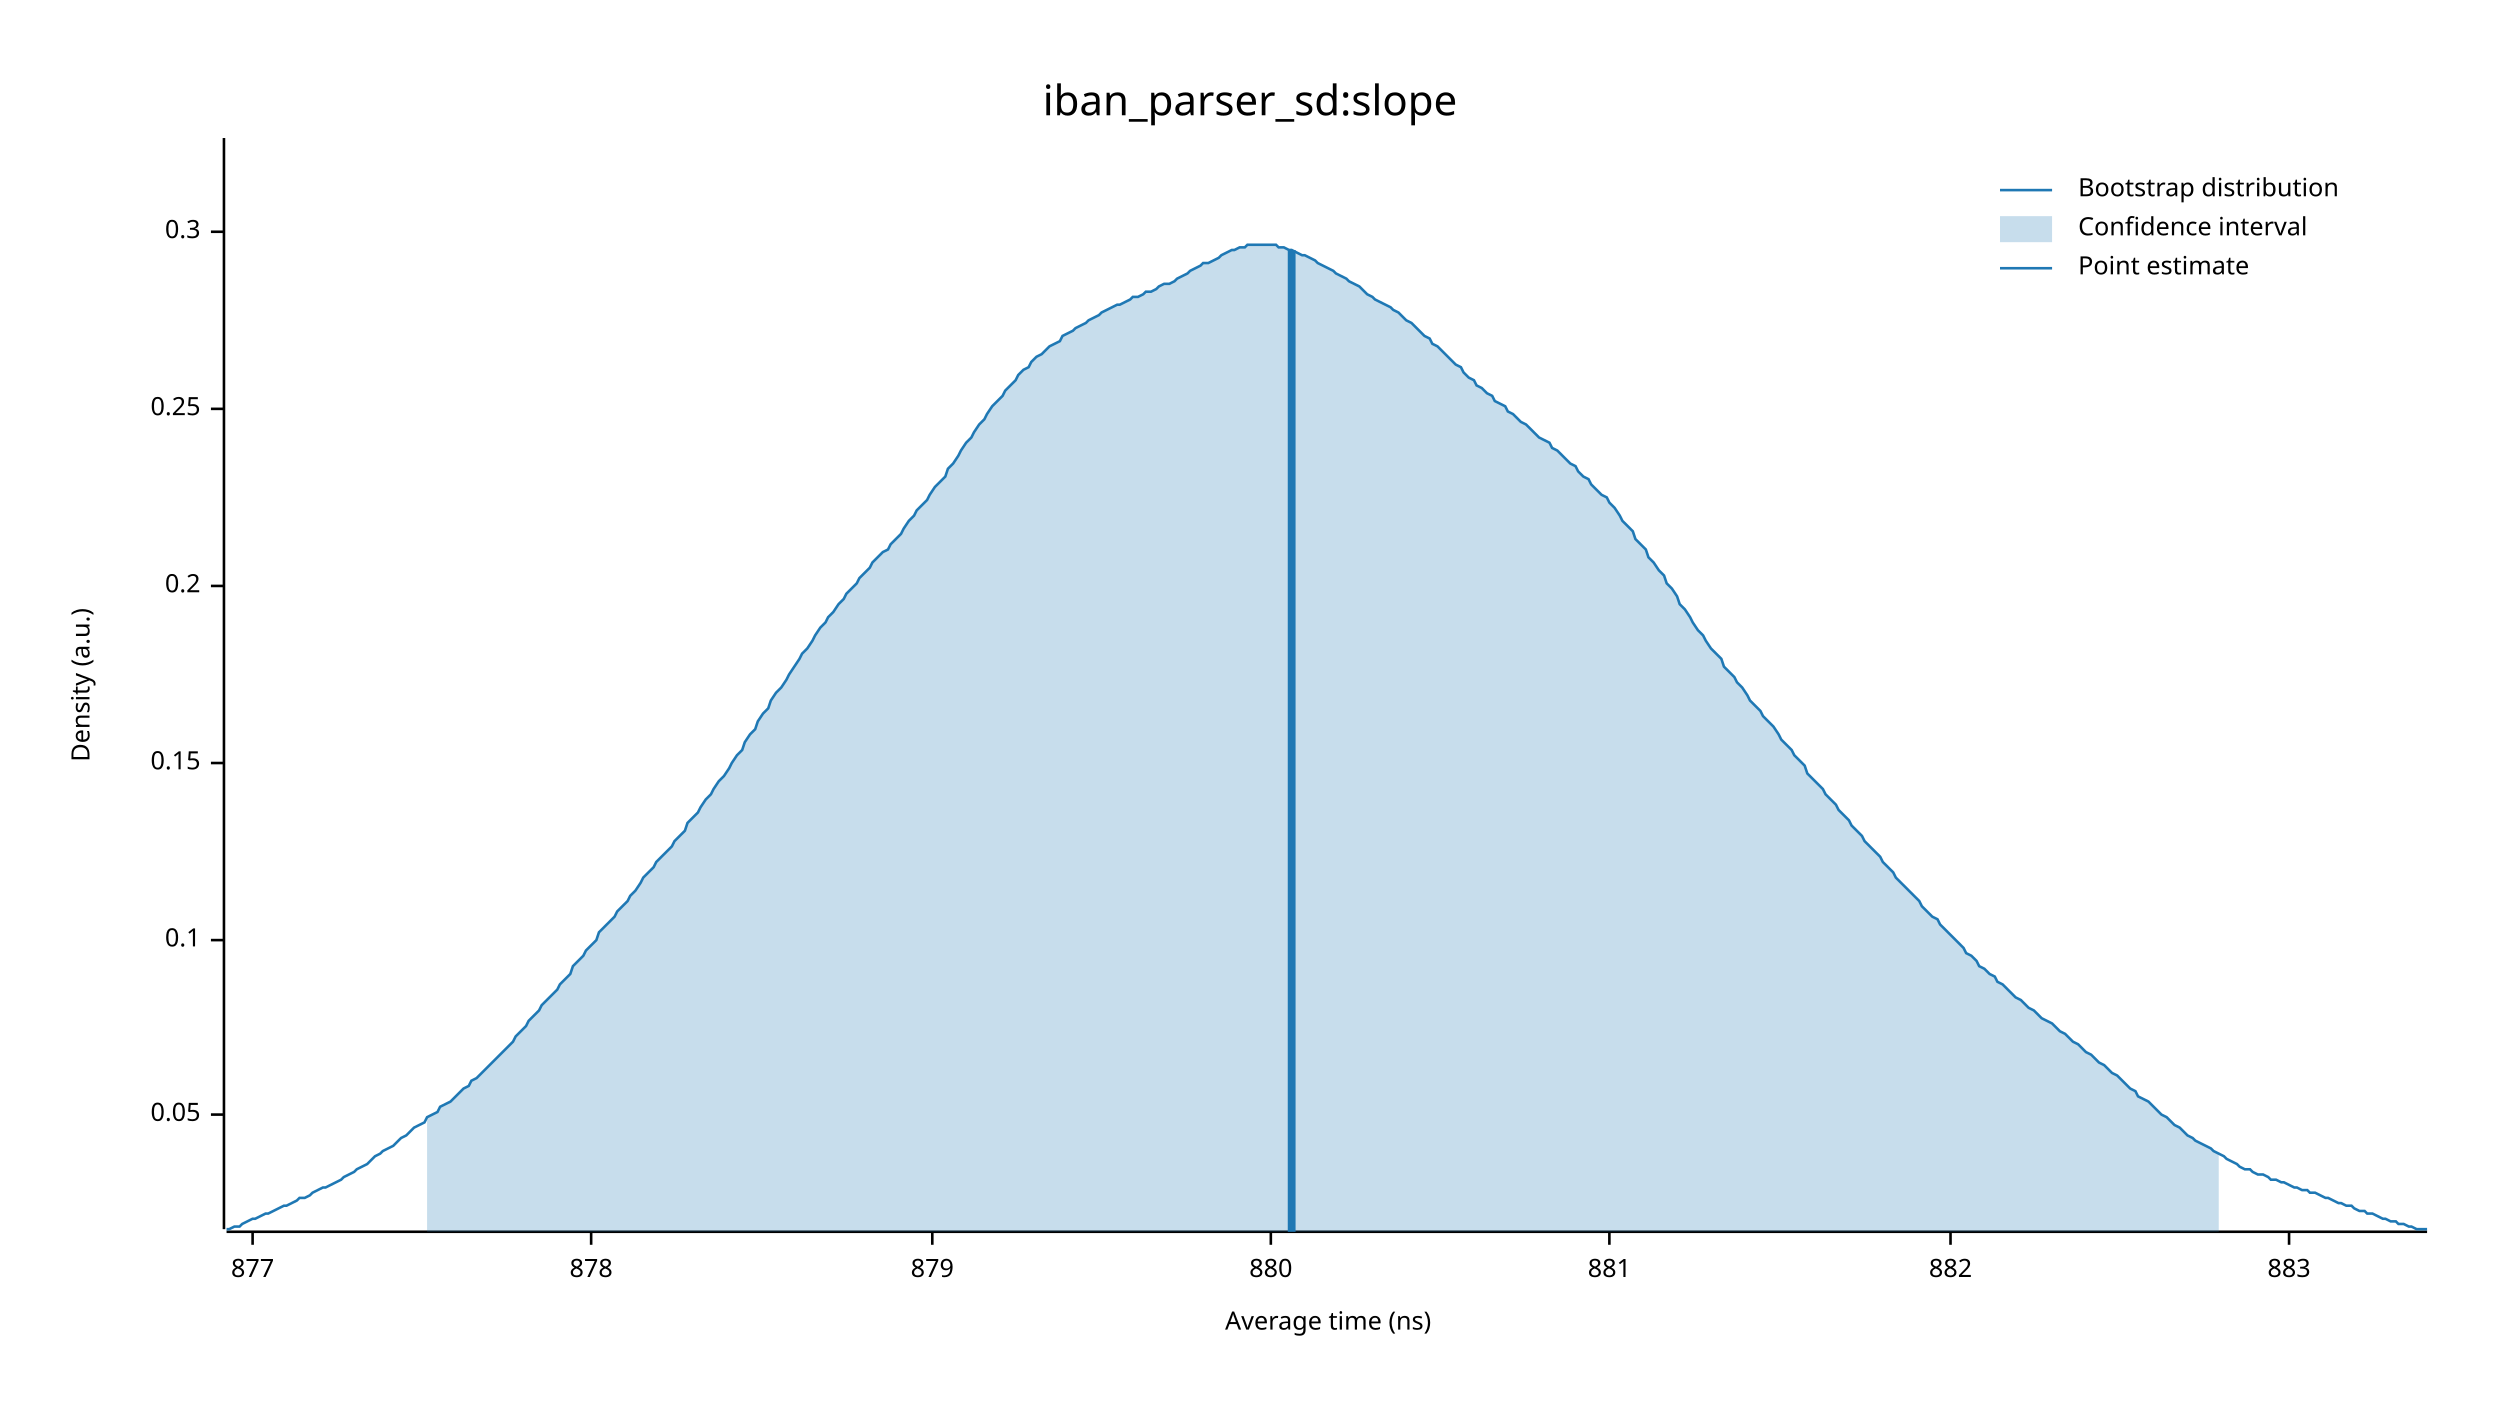
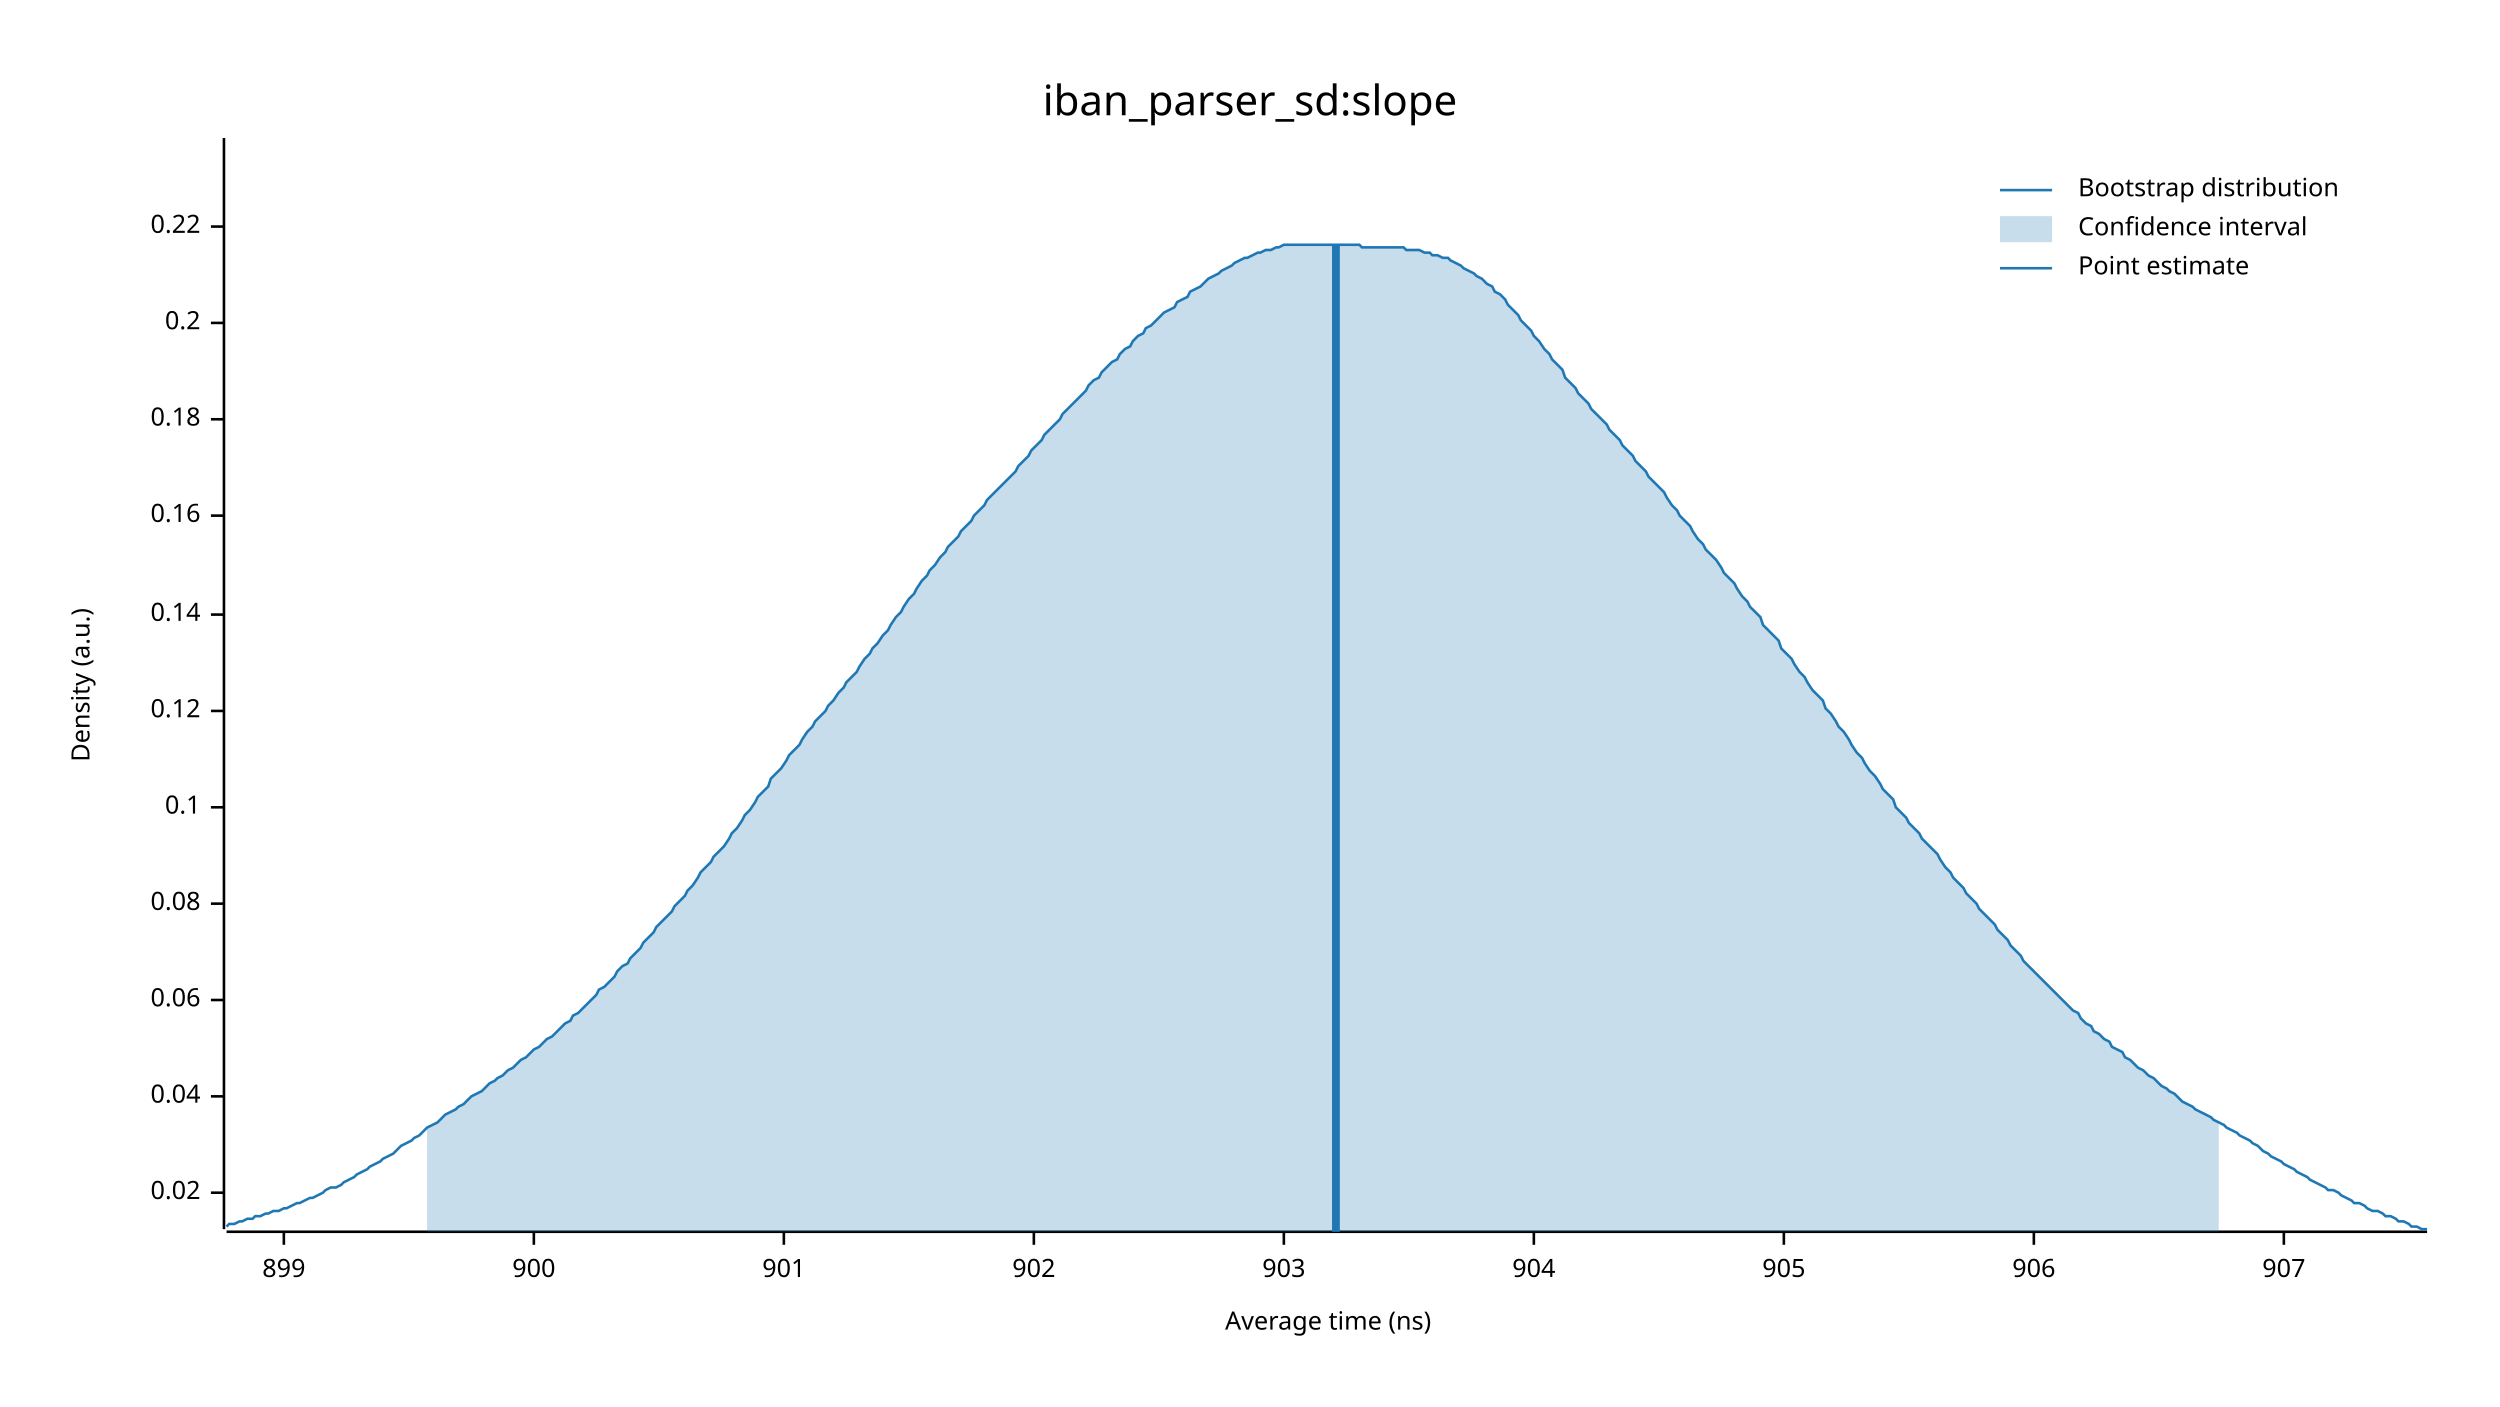
<svg xmlns="http://www.w3.org/2000/svg" width="960" height="540" viewBox="0 0 960 540">
  <text x="480" y="32" dy="0.76em" text-anchor="middle" font-family="sans-serif" font-size="16.129" opacity="1" fill="#000000">
iban_parser_sd:slope
</text>
  <text x="27" y="263" dy="0.76em" text-anchor="middle" font-family="sans-serif" font-size="9.677" opacity="1" fill="#000000" transform="rotate(270, 27, 263)">
Density (a.u.)
</text>
  <text x="510" y="513" dy="-0.5ex" text-anchor="middle" font-family="sans-serif" font-size="9.677" opacity="1" fill="#000000">
Average time (ns)
</text>
  <polyline fill="none" opacity="1" stroke="#000000" stroke-width="1" points="86,53 86,472 " />
-   <text x="77" y="428" dy="0.5ex" text-anchor="end" font-family="sans-serif" font-size="9.677" opacity="1" fill="#000000">
- 0.05
+   <text x="77" y="458" dy="0.5ex" text-anchor="end" font-family="sans-serif" font-size="9.677" opacity="1" fill="#000000">
+ 0.02
</text>
-   <polyline fill="none" opacity="1" stroke="#000000" stroke-width="1" points="81,428 86,428 " />
-   <text x="77" y="361" dy="0.5ex" text-anchor="end" font-family="sans-serif" font-size="9.677" opacity="1" fill="#000000">
+   <polyline fill="none" opacity="1" stroke="#000000" stroke-width="1" points="81,458 86,458 " />
+   <text x="77" y="421" dy="0.5ex" text-anchor="end" font-family="sans-serif" font-size="9.677" opacity="1" fill="#000000">
+ 0.04
+ </text>
+   <polyline fill="none" opacity="1" stroke="#000000" stroke-width="1" points="81,421 86,421 " />
+   <text x="77" y="384" dy="0.5ex" text-anchor="end" font-family="sans-serif" font-size="9.677" opacity="1" fill="#000000">
+ 0.06
+ </text>
+   <polyline fill="none" opacity="1" stroke="#000000" stroke-width="1" points="81,384 86,384 " />
+   <text x="77" y="347" dy="0.5ex" text-anchor="end" font-family="sans-serif" font-size="9.677" opacity="1" fill="#000000">
+ 0.08
+ </text>
+   <polyline fill="none" opacity="1" stroke="#000000" stroke-width="1" points="81,347 86,347 " />
+   <text x="77" y="310" dy="0.5ex" text-anchor="end" font-family="sans-serif" font-size="9.677" opacity="1" fill="#000000">
0.1
</text>
-   <polyline fill="none" opacity="1" stroke="#000000" stroke-width="1" points="81,361 86,361 " />
-   <text x="77" y="293" dy="0.5ex" text-anchor="end" font-family="sans-serif" font-size="9.677" opacity="1" fill="#000000">
- 0.15
+   <polyline fill="none" opacity="1" stroke="#000000" stroke-width="1" points="81,310 86,310 " />
+   <text x="77" y="273" dy="0.5ex" text-anchor="end" font-family="sans-serif" font-size="9.677" opacity="1" fill="#000000">
+ 0.12
</text>
-   <polyline fill="none" opacity="1" stroke="#000000" stroke-width="1" points="81,293 86,293 " />
-   <text x="77" y="225" dy="0.5ex" text-anchor="end" font-family="sans-serif" font-size="9.677" opacity="1" fill="#000000">
+   <polyline fill="none" opacity="1" stroke="#000000" stroke-width="1" points="81,273 86,273 " />
+   <text x="77" y="236" dy="0.5ex" text-anchor="end" font-family="sans-serif" font-size="9.677" opacity="1" fill="#000000">
+ 0.14
+ </text>
+   <polyline fill="none" opacity="1" stroke="#000000" stroke-width="1" points="81,236 86,236 " />
+   <text x="77" y="198" dy="0.5ex" text-anchor="end" font-family="sans-serif" font-size="9.677" opacity="1" fill="#000000">
+ 0.16
+ </text>
+   <polyline fill="none" opacity="1" stroke="#000000" stroke-width="1" points="81,198 86,198 " />
+   <text x="77" y="161" dy="0.5ex" text-anchor="end" font-family="sans-serif" font-size="9.677" opacity="1" fill="#000000">
+ 0.18
+ </text>
+   <polyline fill="none" opacity="1" stroke="#000000" stroke-width="1" points="81,161 86,161 " />
+   <text x="77" y="124" dy="0.5ex" text-anchor="end" font-family="sans-serif" font-size="9.677" opacity="1" fill="#000000">
0.2
</text>
-   <polyline fill="none" opacity="1" stroke="#000000" stroke-width="1" points="81,225 86,225 " />
-   <text x="77" y="157" dy="0.5ex" text-anchor="end" font-family="sans-serif" font-size="9.677" opacity="1" fill="#000000">
- 0.25
+   <polyline fill="none" opacity="1" stroke="#000000" stroke-width="1" points="81,124 86,124 " />
+   <text x="77" y="87" dy="0.5ex" text-anchor="end" font-family="sans-serif" font-size="9.677" opacity="1" fill="#000000">
+ 0.22
</text>
-   <polyline fill="none" opacity="1" stroke="#000000" stroke-width="1" points="81,157 86,157 " />
-   <text x="77" y="89" dy="0.5ex" text-anchor="end" font-family="sans-serif" font-size="9.677" opacity="1" fill="#000000">
- 0.3
+   <polyline fill="none" opacity="1" stroke="#000000" stroke-width="1" points="81,87 86,87 " />
+   <polyline fill="none" opacity="1" stroke="#000000" stroke-width="1" points="87,473 932,473 " />
+   <text x="109" y="483" dy="0.76em" text-anchor="middle" font-family="sans-serif" font-size="9.677" opacity="1" fill="#000000">
+ 899
</text>
-   <polyline fill="none" opacity="1" stroke="#000000" stroke-width="1" points="81,89 86,89 " />
-   <polyline fill="none" opacity="1" stroke="#000000" stroke-width="1" points="87,473 932,473 " />
-   <text x="97" y="483" dy="0.76em" text-anchor="middle" font-family="sans-serif" font-size="9.677" opacity="1" fill="#000000">
- 877
+   <polyline fill="none" opacity="1" stroke="#000000" stroke-width="1" points="109,473 109,478 " />
+   <text x="205" y="483" dy="0.76em" text-anchor="middle" font-family="sans-serif" font-size="9.677" opacity="1" fill="#000000">
+ 900
</text>
-   <polyline fill="none" opacity="1" stroke="#000000" stroke-width="1" points="97,473 97,478 " />
-   <text x="227" y="483" dy="0.76em" text-anchor="middle" font-family="sans-serif" font-size="9.677" opacity="1" fill="#000000">
- 878
+   <polyline fill="none" opacity="1" stroke="#000000" stroke-width="1" points="205,473 205,478 " />
+   <text x="301" y="483" dy="0.76em" text-anchor="middle" font-family="sans-serif" font-size="9.677" opacity="1" fill="#000000">
+ 901
</text>
-   <polyline fill="none" opacity="1" stroke="#000000" stroke-width="1" points="227,473 227,478 " />
-   <text x="358" y="483" dy="0.76em" text-anchor="middle" font-family="sans-serif" font-size="9.677" opacity="1" fill="#000000">
- 879
+   <polyline fill="none" opacity="1" stroke="#000000" stroke-width="1" points="301,473 301,478 " />
+   <text x="397" y="483" dy="0.76em" text-anchor="middle" font-family="sans-serif" font-size="9.677" opacity="1" fill="#000000">
+ 902
</text>
-   <polyline fill="none" opacity="1" stroke="#000000" stroke-width="1" points="358,473 358,478 " />
-   <text x="488" y="483" dy="0.76em" text-anchor="middle" font-family="sans-serif" font-size="9.677" opacity="1" fill="#000000">
- 880
+   <polyline fill="none" opacity="1" stroke="#000000" stroke-width="1" points="397,473 397,478 " />
+   <text x="493" y="483" dy="0.76em" text-anchor="middle" font-family="sans-serif" font-size="9.677" opacity="1" fill="#000000">
+ 903
</text>
-   <polyline fill="none" opacity="1" stroke="#000000" stroke-width="1" points="488,473 488,478 " />
-   <text x="618" y="483" dy="0.76em" text-anchor="middle" font-family="sans-serif" font-size="9.677" opacity="1" fill="#000000">
- 881
+   <polyline fill="none" opacity="1" stroke="#000000" stroke-width="1" points="493,473 493,478 " />
+   <text x="589" y="483" dy="0.76em" text-anchor="middle" font-family="sans-serif" font-size="9.677" opacity="1" fill="#000000">
+ 904
</text>
-   <polyline fill="none" opacity="1" stroke="#000000" stroke-width="1" points="618,473 618,478 " />
-   <text x="749" y="483" dy="0.76em" text-anchor="middle" font-family="sans-serif" font-size="9.677" opacity="1" fill="#000000">
- 882
+   <polyline fill="none" opacity="1" stroke="#000000" stroke-width="1" points="589,473 589,478 " />
+   <text x="685" y="483" dy="0.76em" text-anchor="middle" font-family="sans-serif" font-size="9.677" opacity="1" fill="#000000">
+ 905
</text>
-   <polyline fill="none" opacity="1" stroke="#000000" stroke-width="1" points="749,473 749,478 " />
-   <text x="879" y="483" dy="0.76em" text-anchor="middle" font-family="sans-serif" font-size="9.677" opacity="1" fill="#000000">
- 883
+   <polyline fill="none" opacity="1" stroke="#000000" stroke-width="1" points="685,473 685,478 " />
+   <text x="781" y="483" dy="0.76em" text-anchor="middle" font-family="sans-serif" font-size="9.677" opacity="1" fill="#000000">
+ 906
</text>
-   <polyline fill="none" opacity="1" stroke="#000000" stroke-width="1" points="879,473 879,478 " />
-   <polyline fill="none" opacity="1" stroke="#1F78B4" stroke-width="1" points="87,472 88,472 90,471 92,471 93,470 95,469 97,468 98,468 100,467 102,466 103,466 105,465 107,464 109,463 110,463 112,462 114,461 115,460 117,460 119,459 120,458 122,457 124,456 125,456 127,455 129,454 131,453 132,452 134,451 136,450 137,449 139,448 141,447 142,446 144,444 146,443 147,442 149,441 151,440 153,438 154,437 156,436 158,434 159,433 161,432 163,431 164,429 166,428 168,427 169,425 171,424 173,423 175,421 176,420 178,418 180,417 181,415 183,414 185,412 186,411 188,409 190,407 191,406 193,404 195,402 197,400 198,398 200,396 202,394 203,392 205,390 207,388 208,386 210,384 212,382 214,380 215,378 217,376 219,374 220,371 222,369 224,367 225,365 227,363 229,361 230,358 232,356 234,354 236,352 237,350 239,348 241,346 242,344 244,342 246,339 247,337 249,335 251,333 252,331 254,329 256,327 258,325 259,323 261,321 263,319 264,316 266,314 268,312 269,310 271,307 273,305 274,303 276,300 278,298 280,295 281,293 283,290 285,288 286,285 288,282 290,280 291,277 293,274 295,272 296,269 298,266 300,264 302,261 303,259 305,256 307,253 308,251 310,249 312,246 313,244 315,241 317,239 318,237 320,235 322,232 324,230 325,228 327,226 329,224 330,222 332,220 334,218 335,216 337,214 339,212 341,211 342,209 344,207 346,205 347,203 349,200 351,198 352,196 354,194 356,192 357,190 359,187 361,185 363,183 364,180 366,178 368,175 369,173 371,170 373,168 374,166 376,163 378,161 379,159 381,156 383,154 385,152 386,150 388,148 390,146 391,144 393,142 395,141 396,139 398,137 400,136 401,135 403,133 405,132 407,131 408,129 410,128 412,127 413,126 415,125 417,124 418,123 420,122 422,121 423,120 425,119 427,118 429,117 430,117 432,116 434,115 435,114 437,114 439,113 440,112 442,112 444,111 445,110 447,109 449,109 451,108 452,107 454,106 456,105 457,104 459,103 461,102 462,101 464,101 466,100 468,99 469,98 471,97 473,96 474,96 476,95 478,95 479,94 481,94 483,94 484,94 486,94 488,94 490,94 491,95 493,95 495,96 496,96 498,97 500,98 501,98 503,99 505,100 506,101 508,102 510,103 512,104 513,105 515,106 517,107 518,108 520,109 522,110 523,111 525,113 527,114 528,115 530,116 532,117 534,118 535,119 537,120 539,122 540,123 542,124 544,126 545,127 547,129 549,130 550,132 552,133 554,135 556,137 557,138 559,140 561,141 562,143 564,145 566,146 567,148 569,149 571,151 573,152 574,154 576,155 578,156 579,158 581,159 583,161 584,162 586,163 588,165 589,166 591,168 593,169 595,170 596,172 598,173 600,175 601,176 603,178 605,179 606,181 608,183 610,184 611,186 613,188 615,190 617,191 618,193 620,195 622,198 623,200 625,202 627,204 628,207 630,209 632,211 633,214 635,216 637,219 639,221 640,224 642,226 644,229 645,232 647,234 649,237 650,239 652,242 654,244 655,246 657,249 659,251 661,253 662,256 664,258 666,260 667,262 669,264 671,267 672,269 674,271 676,273 677,275 679,277 681,279 683,282 684,284 686,286 688,288 689,290 691,292 693,294 694,297 696,299 698,301 700,303 701,305 703,307 705,309 706,311 708,313 710,315 711,317 713,319 715,321 716,323 718,325 720,327 722,329 723,331 725,333 727,335 728,337 730,339 732,341 733,342 735,344 737,346 738,348 740,350 742,352 744,353 745,355 747,357 749,359 750,360 752,362 754,364 755,366 757,367 759,369 760,371 762,372 764,374 766,375 767,377 769,378 771,380 772,381 774,383 776,384 777,385 779,387 781,388 782,389 784,391 786,392 788,393 789,394 791,396 793,397 794,398 796,400 798,401 799,402 801,404 803,405 804,406 806,408 808,409 810,411 811,412 813,413 815,415 816,416 818,418 820,419 821,421 823,422 825,423 827,425 828,426 830,428 832,429 833,430 835,432 837,433 838,434 840,436 842,437 843,438 845,439 847,440 849,441 850,442 852,443 854,444 855,445 857,446 859,447 860,448 862,449 864,449 865,450 867,451 869,451 871,452 872,453 874,453 876,454 877,454 879,455 881,456 882,456 884,457 886,457 887,458 889,458 891,459 893,460 894,460 896,461 898,462 899,462 901,463 903,463 904,464 906,465 908,465 909,466 911,466 913,467 915,468 916,468 918,469 920,469 921,470 923,470 925,471 926,471 928,472 930,472 932,472 " />
-   <polygon opacity="0.25" fill="#1F78B4" points="164,429 166,428 168,427 169,425 171,424 173,423 175,421 176,420 178,418 180,417 181,415 183,414 185,412 186,411 188,409 190,407 191,406 193,404 195,402 197,400 198,398 200,396 202,394 203,392 205,390 207,388 208,386 210,384 212,382 214,380 215,378 217,376 219,374 220,371 222,369 224,367 225,365 227,363 229,361 230,358 232,356 234,354 236,352 237,350 239,348 241,346 242,344 244,342 246,339 247,337 249,335 251,333 252,331 254,329 256,327 258,325 259,323 261,321 263,319 264,316 266,314 268,312 269,310 271,307 273,305 274,303 276,300 278,298 280,295 281,293 283,290 285,288 286,285 288,282 290,280 291,277 293,274 295,272 296,269 298,266 300,264 302,261 303,259 305,256 307,253 308,251 310,249 312,246 313,244 315,241 317,239 318,237 320,235 322,232 324,230 325,228 327,226 329,224 330,222 332,220 334,218 335,216 337,214 339,212 341,211 342,209 344,207 346,205 347,203 349,200 351,198 352,196 354,194 356,192 357,190 359,187 361,185 363,183 364,180 366,178 368,175 369,173 371,170 373,168 374,166 376,163 378,161 379,159 381,156 383,154 385,152 386,150 388,148 390,146 391,144 393,142 395,141 396,139 398,137 400,136 401,135 403,133 405,132 407,131 408,129 410,128 412,127 413,126 415,125 417,124 418,123 420,122 422,121 423,120 425,119 427,118 429,117 430,117 432,116 434,115 435,114 437,114 439,113 440,112 442,112 444,111 445,110 447,109 449,109 451,108 452,107 454,106 456,105 457,104 459,103 461,102 462,101 464,101 466,100 468,99 469,98 471,97 473,96 474,96 476,95 478,95 479,94 481,94 483,94 484,94 486,94 488,94 490,94 491,95 493,95 495,96 496,96 498,97 500,98 501,98 503,99 505,100 506,101 508,102 510,103 512,104 513,105 515,106 517,107 518,108 520,109 522,110 523,111 525,113 527,114 528,115 530,116 532,117 534,118 535,119 537,120 539,122 540,123 542,124 544,126 545,127 547,129 549,130 550,132 552,133 554,135 556,137 557,138 559,140 561,141 562,143 564,145 566,146 567,148 569,149 571,151 573,152 574,154 576,155 578,156 579,158 581,159 583,161 584,162 586,163 588,165 589,166 591,168 593,169 595,170 596,172 598,173 600,175 601,176 603,178 605,179 606,181 608,183 610,184 611,186 613,188 615,190 617,191 618,193 620,195 622,198 623,200 625,202 627,204 628,207 630,209 632,211 633,214 635,216 637,219 639,221 640,224 642,226 644,229 645,232 647,234 649,237 650,239 652,242 654,244 655,246 657,249 659,251 661,253 662,256 664,258 666,260 667,262 669,264 671,267 672,269 674,271 676,273 677,275 679,277 681,279 683,282 684,284 686,286 688,288 689,290 691,292 693,294 694,297 696,299 698,301 700,303 701,305 703,307 705,309 706,311 708,313 710,315 711,317 713,319 715,321 716,323 718,325 720,327 722,329 723,331 725,333 727,335 728,337 730,339 732,341 733,342 735,344 737,346 738,348 740,350 742,352 744,353 745,355 747,357 749,359 750,360 752,362 754,364 755,366 757,367 759,369 760,371 762,372 764,374 766,375 767,377 769,378 771,380 772,381 774,383 776,384 777,385 779,387 781,388 782,389 784,391 786,392 788,393 789,394 791,396 793,397 794,398 796,400 798,401 799,402 801,404 803,405 804,406 806,408 808,409 810,411 811,412 813,413 815,415 816,416 818,418 820,419 821,421 823,422 825,423 827,425 828,426 830,428 832,429 833,430 835,432 837,433 838,434 840,436 842,437 843,438 845,439 847,440 849,441 850,442 852,443 852,473 164,473 " />
-   <polyline fill="none" opacity="1" stroke="#1F78B4" stroke-width="3" points="496,473 496,96 " />
+   <polyline fill="none" opacity="1" stroke="#000000" stroke-width="1" points="781,473 781,478 " />
+   <text x="877" y="483" dy="0.76em" text-anchor="middle" font-family="sans-serif" font-size="9.677" opacity="1" fill="#000000">
+ 907
+ </text>
+   <polyline fill="none" opacity="1" stroke="#000000" stroke-width="1" points="877,473 877,478 " />
+   <polyline fill="none" opacity="1" stroke="#1F78B4" stroke-width="1" points="87,471 88,470 90,470 92,469 93,469 95,468 97,468 98,467 100,467 102,466 103,466 105,465 107,465 109,464 110,464 112,463 114,462 115,462 117,461 119,460 120,460 122,459 124,458 125,457 127,456 129,456 131,455 132,454 134,453 136,452 137,451 139,450 141,449 142,448 144,447 146,446 147,445 149,444 151,443 153,441 154,440 156,439 158,438 159,437 161,436 163,434 164,433 166,432 168,431 169,430 171,428 173,427 175,426 176,425 178,424 180,422 181,421 183,420 185,419 186,418 188,416 190,415 191,414 193,413 195,411 197,410 198,409 200,407 202,406 203,405 205,403 207,402 208,401 210,399 212,398 214,396 215,395 217,393 219,392 220,390 222,389 224,387 225,386 227,384 229,382 230,380 232,379 234,377 236,375 237,373 239,371 241,370 242,368 244,366 246,364 247,362 249,360 251,358 252,356 254,354 256,352 258,350 259,348 261,346 263,344 264,342 266,340 268,337 269,335 271,333 273,331 274,329 276,327 278,325 280,322 281,320 283,318 285,315 286,313 288,311 290,308 291,306 293,304 295,302 296,299 298,297 300,295 302,292 303,290 305,288 307,286 308,284 310,281 312,279 313,277 315,275 317,273 318,271 320,269 322,266 324,264 325,262 327,260 329,258 330,256 332,253 334,251 335,249 337,247 339,244 341,242 342,240 344,237 346,235 347,233 349,230 351,228 352,226 354,223 356,221 357,219 359,217 361,214 363,212 364,210 366,208 368,206 369,204 371,202 373,200 374,198 376,196 378,194 379,192 381,190 383,188 385,186 386,185 388,183 390,181 391,179 393,177 395,175 396,173 398,171 400,169 401,167 403,165 405,163 407,161 408,159 410,157 412,155 413,154 415,152 417,150 418,148 420,146 422,145 423,143 425,141 427,139 429,138 430,136 432,134 434,133 435,131 437,129 439,128 440,126 442,125 444,123 445,122 447,120 449,119 451,118 452,116 454,115 456,114 457,112 459,111 461,110 462,109 464,107 466,106 468,105 469,104 471,103 473,102 474,101 476,100 478,99 479,99 481,98 483,97 484,97 486,96 488,96 490,95 491,95 493,94 495,94 496,94 498,94 500,94 501,94 503,94 505,94 506,94 508,94 510,94 512,94 513,94 515,94 517,94 518,94 520,94 522,94 523,95 525,95 527,95 528,95 530,95 532,95 534,95 535,95 537,95 539,95 540,96 542,96 544,96 545,96 547,97 549,97 550,98 552,98 554,99 556,99 557,100 559,101 561,102 562,103 564,104 566,105 567,106 569,107 571,109 573,110 574,112 576,113 578,115 579,117 581,119 583,121 584,123 586,125 588,127 589,129 591,131 593,134 595,136 596,138 598,140 600,142 601,145 603,147 605,149 606,151 608,153 610,155 611,157 613,159 615,161 617,163 618,165 620,167 622,169 623,171 625,173 627,175 628,177 630,179 632,181 633,183 635,185 637,187 639,189 640,191 642,194 644,196 645,198 647,200 649,202 650,204 652,207 654,209 655,211 657,213 659,215 661,218 662,220 664,222 666,224 667,226 669,229 671,231 672,233 674,235 676,237 677,240 679,242 681,244 683,246 684,249 686,251 688,253 689,255 691,258 693,260 694,262 696,265 698,267 700,269 701,272 703,274 705,277 706,279 708,281 710,284 711,286 713,289 715,291 716,293 718,296 720,298 722,301 723,303 725,305 727,307 728,310 730,312 732,314 733,316 735,318 737,320 738,322 740,324 742,326 744,328 745,330 747,333 749,335 750,337 752,339 754,341 755,343 757,345 759,347 760,349 762,351 764,353 766,355 767,357 769,359 771,361 772,363 774,365 776,367 777,369 779,371 781,373 782,374 784,376 786,378 788,380 789,381 791,383 793,385 794,386 796,388 798,389 799,391 801,393 803,394 804,396 806,397 808,399 810,400 811,402 813,403 815,404 816,406 818,407 820,409 821,410 823,411 825,413 827,414 828,415 830,417 832,418 833,419 835,420 837,422 838,423 840,424 842,425 843,426 845,427 847,428 849,429 850,430 852,431 854,432 855,433 857,434 859,435 860,436 862,437 864,438 865,439 867,440 869,442 871,443 872,444 874,445 876,446 877,447 879,448 881,449 882,450 884,451 886,452 887,453 889,454 891,455 893,456 894,457 896,457 898,458 899,459 901,460 903,461 904,462 906,462 908,463 909,464 911,465 913,465 915,466 916,467 918,467 920,468 921,469 923,469 925,470 926,471 928,471 930,472 932,472 " />
+   <polygon opacity="0.25" fill="#1F78B4" points="164,433 166,432 168,431 169,430 171,428 173,427 175,426 176,425 178,424 180,422 181,421 183,420 185,419 186,418 188,416 190,415 191,414 193,413 195,411 197,410 198,409 200,407 202,406 203,405 205,403 207,402 208,401 210,399 212,398 214,396 215,395 217,393 219,392 220,390 222,389 224,387 225,386 227,384 229,382 230,380 232,379 234,377 236,375 237,373 239,371 241,370 242,368 244,366 246,364 247,362 249,360 251,358 252,356 254,354 256,352 258,350 259,348 261,346 263,344 264,342 266,340 268,337 269,335 271,333 273,331 274,329 276,327 278,325 280,322 281,320 283,318 285,315 286,313 288,311 290,308 291,306 293,304 295,302 296,299 298,297 300,295 302,292 303,290 305,288 307,286 308,284 310,281 312,279 313,277 315,275 317,273 318,271 320,269 322,266 324,264 325,262 327,260 329,258 330,256 332,253 334,251 335,249 337,247 339,244 341,242 342,240 344,237 346,235 347,233 349,230 351,228 352,226 354,223 356,221 357,219 359,217 361,214 363,212 364,210 366,208 368,206 369,204 371,202 373,200 374,198 376,196 378,194 379,192 381,190 383,188 385,186 386,185 388,183 390,181 391,179 393,177 395,175 396,173 398,171 400,169 401,167 403,165 405,163 407,161 408,159 410,157 412,155 413,154 415,152 417,150 418,148 420,146 422,145 423,143 425,141 427,139 429,138 430,136 432,134 434,133 435,131 437,129 439,128 440,126 442,125 444,123 445,122 447,120 449,119 451,118 452,116 454,115 456,114 457,112 459,111 461,110 462,109 464,107 466,106 468,105 469,104 471,103 473,102 474,101 476,100 478,99 479,99 481,98 483,97 484,97 486,96 488,96 490,95 491,95 493,94 495,94 496,94 498,94 500,94 501,94 503,94 505,94 506,94 508,94 510,94 512,94 513,94 515,94 517,94 518,94 520,94 522,94 523,95 525,95 527,95 528,95 530,95 532,95 534,95 535,95 537,95 539,95 540,96 542,96 544,96 545,96 547,97 549,97 550,98 552,98 554,99 556,99 557,100 559,101 561,102 562,103 564,104 566,105 567,106 569,107 571,109 573,110 574,112 576,113 578,115 579,117 581,119 583,121 584,123 586,125 588,127 589,129 591,131 593,134 595,136 596,138 598,140 600,142 601,145 603,147 605,149 606,151 608,153 610,155 611,157 613,159 615,161 617,163 618,165 620,167 622,169 623,171 625,173 627,175 628,177 630,179 632,181 633,183 635,185 637,187 639,189 640,191 642,194 644,196 645,198 647,200 649,202 650,204 652,207 654,209 655,211 657,213 659,215 661,218 662,220 664,222 666,224 667,226 669,229 671,231 672,233 674,235 676,237 677,240 679,242 681,244 683,246 684,249 686,251 688,253 689,255 691,258 693,260 694,262 696,265 698,267 700,269 701,272 703,274 705,277 706,279 708,281 710,284 711,286 713,289 715,291 716,293 718,296 720,298 722,301 723,303 725,305 727,307 728,310 730,312 732,314 733,316 735,318 737,320 738,322 740,324 742,326 744,328 745,330 747,333 749,335 750,337 752,339 754,341 755,343 757,345 759,347 760,349 762,351 764,353 766,355 767,357 769,359 771,361 772,363 774,365 776,367 777,369 779,371 781,373 782,374 784,376 786,378 788,380 789,381 791,383 793,385 794,386 796,388 798,389 799,391 801,393 803,394 804,396 806,397 808,399 810,400 811,402 813,403 815,404 816,406 818,407 820,409 821,410 823,411 825,413 827,414 828,415 830,417 832,418 833,419 835,420 837,422 838,423 840,424 842,425 843,426 845,427 847,428 849,429 850,430 852,431 852,473 164,473 " />
+   <polyline fill="none" opacity="1" stroke="#1F78B4" stroke-width="3" points="513,473 513,94 " />
  <text x="798" y="68" dy="0.76em" text-anchor="start" font-family="sans-serif" font-size="9.677" opacity="1" fill="#000000">
Bootstrap distribution
</text>
  <text x="798" y="83" dy="0.76em" text-anchor="start" font-family="sans-serif" font-size="9.677" opacity="1" fill="#000000">
Confidence interval
</text>
  <text x="798" y="98" dy="0.76em" text-anchor="start" font-family="sans-serif" font-size="9.677" opacity="1" fill="#000000">
Point estimate
</text>
  <polyline fill="none" opacity="1" stroke="#1F78B4" stroke-width="1" points="768,73 788,73 " />
  <rect x="768" y="83" width="20" height="10" opacity="0.25" fill="#1F78B4" stroke="none" />
  <polyline fill="none" opacity="1" stroke="#1F78B4" stroke-width="1" points="768,103 788,103 " />
</svg>
